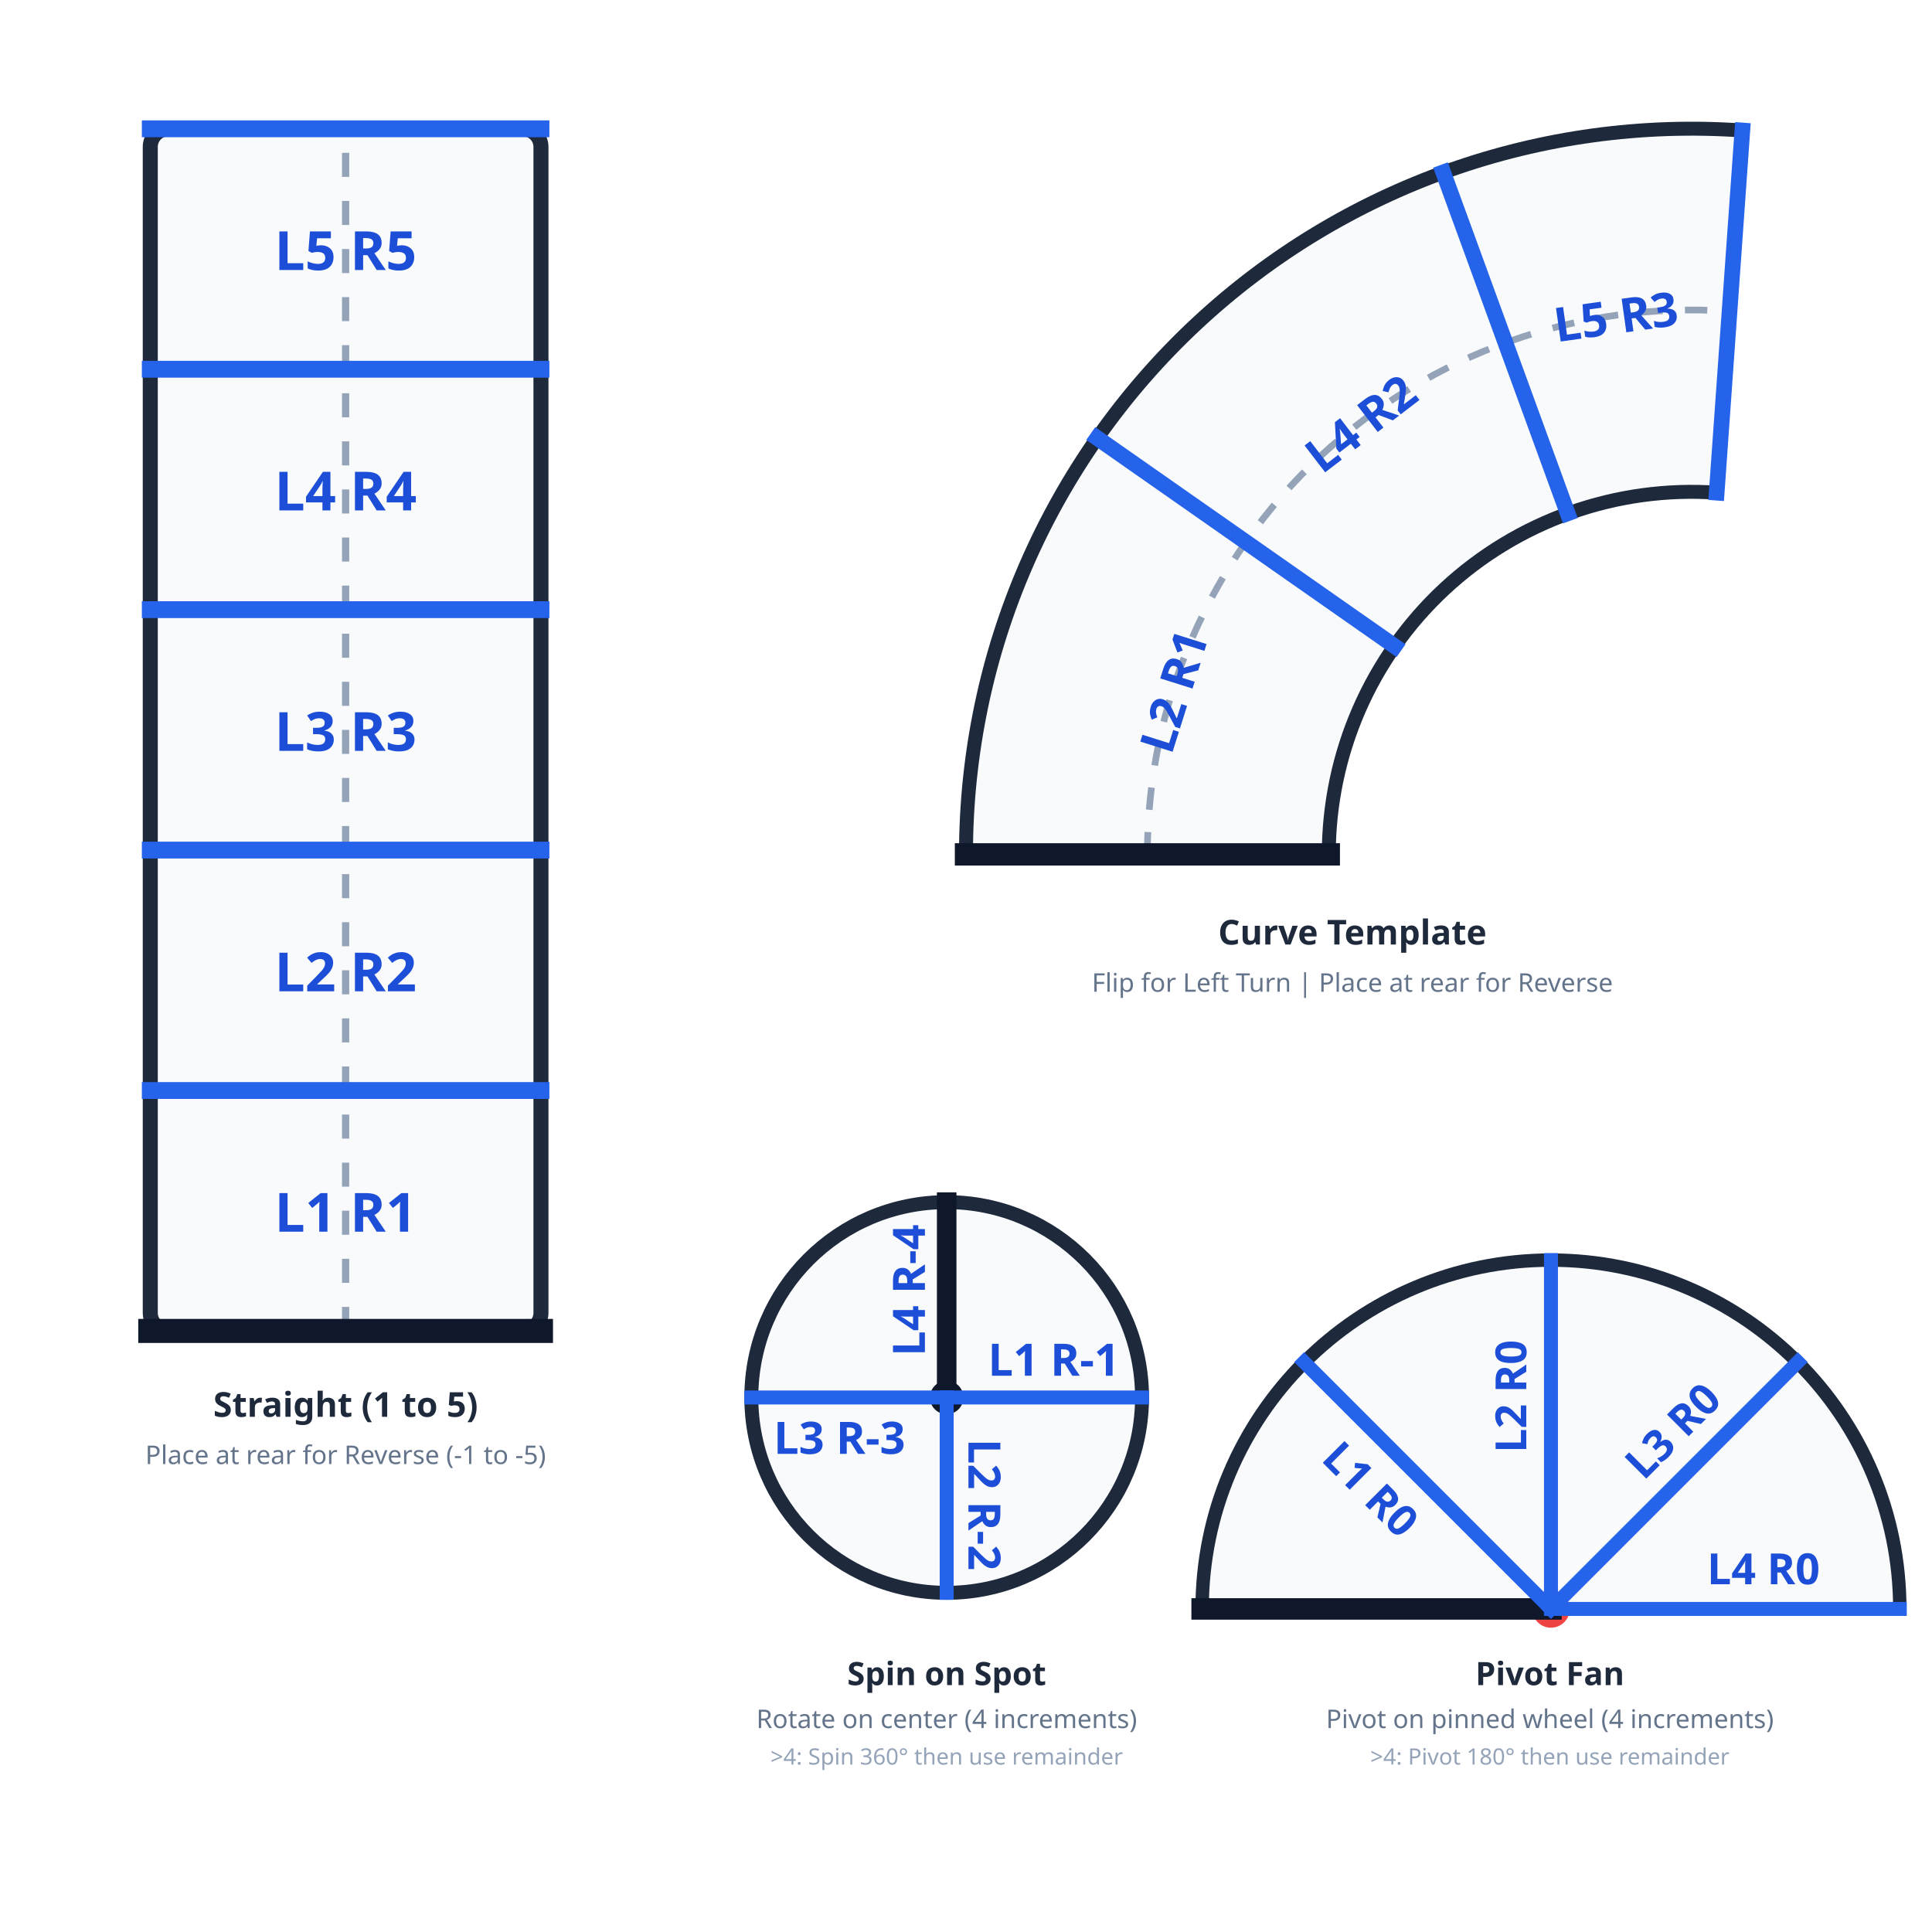
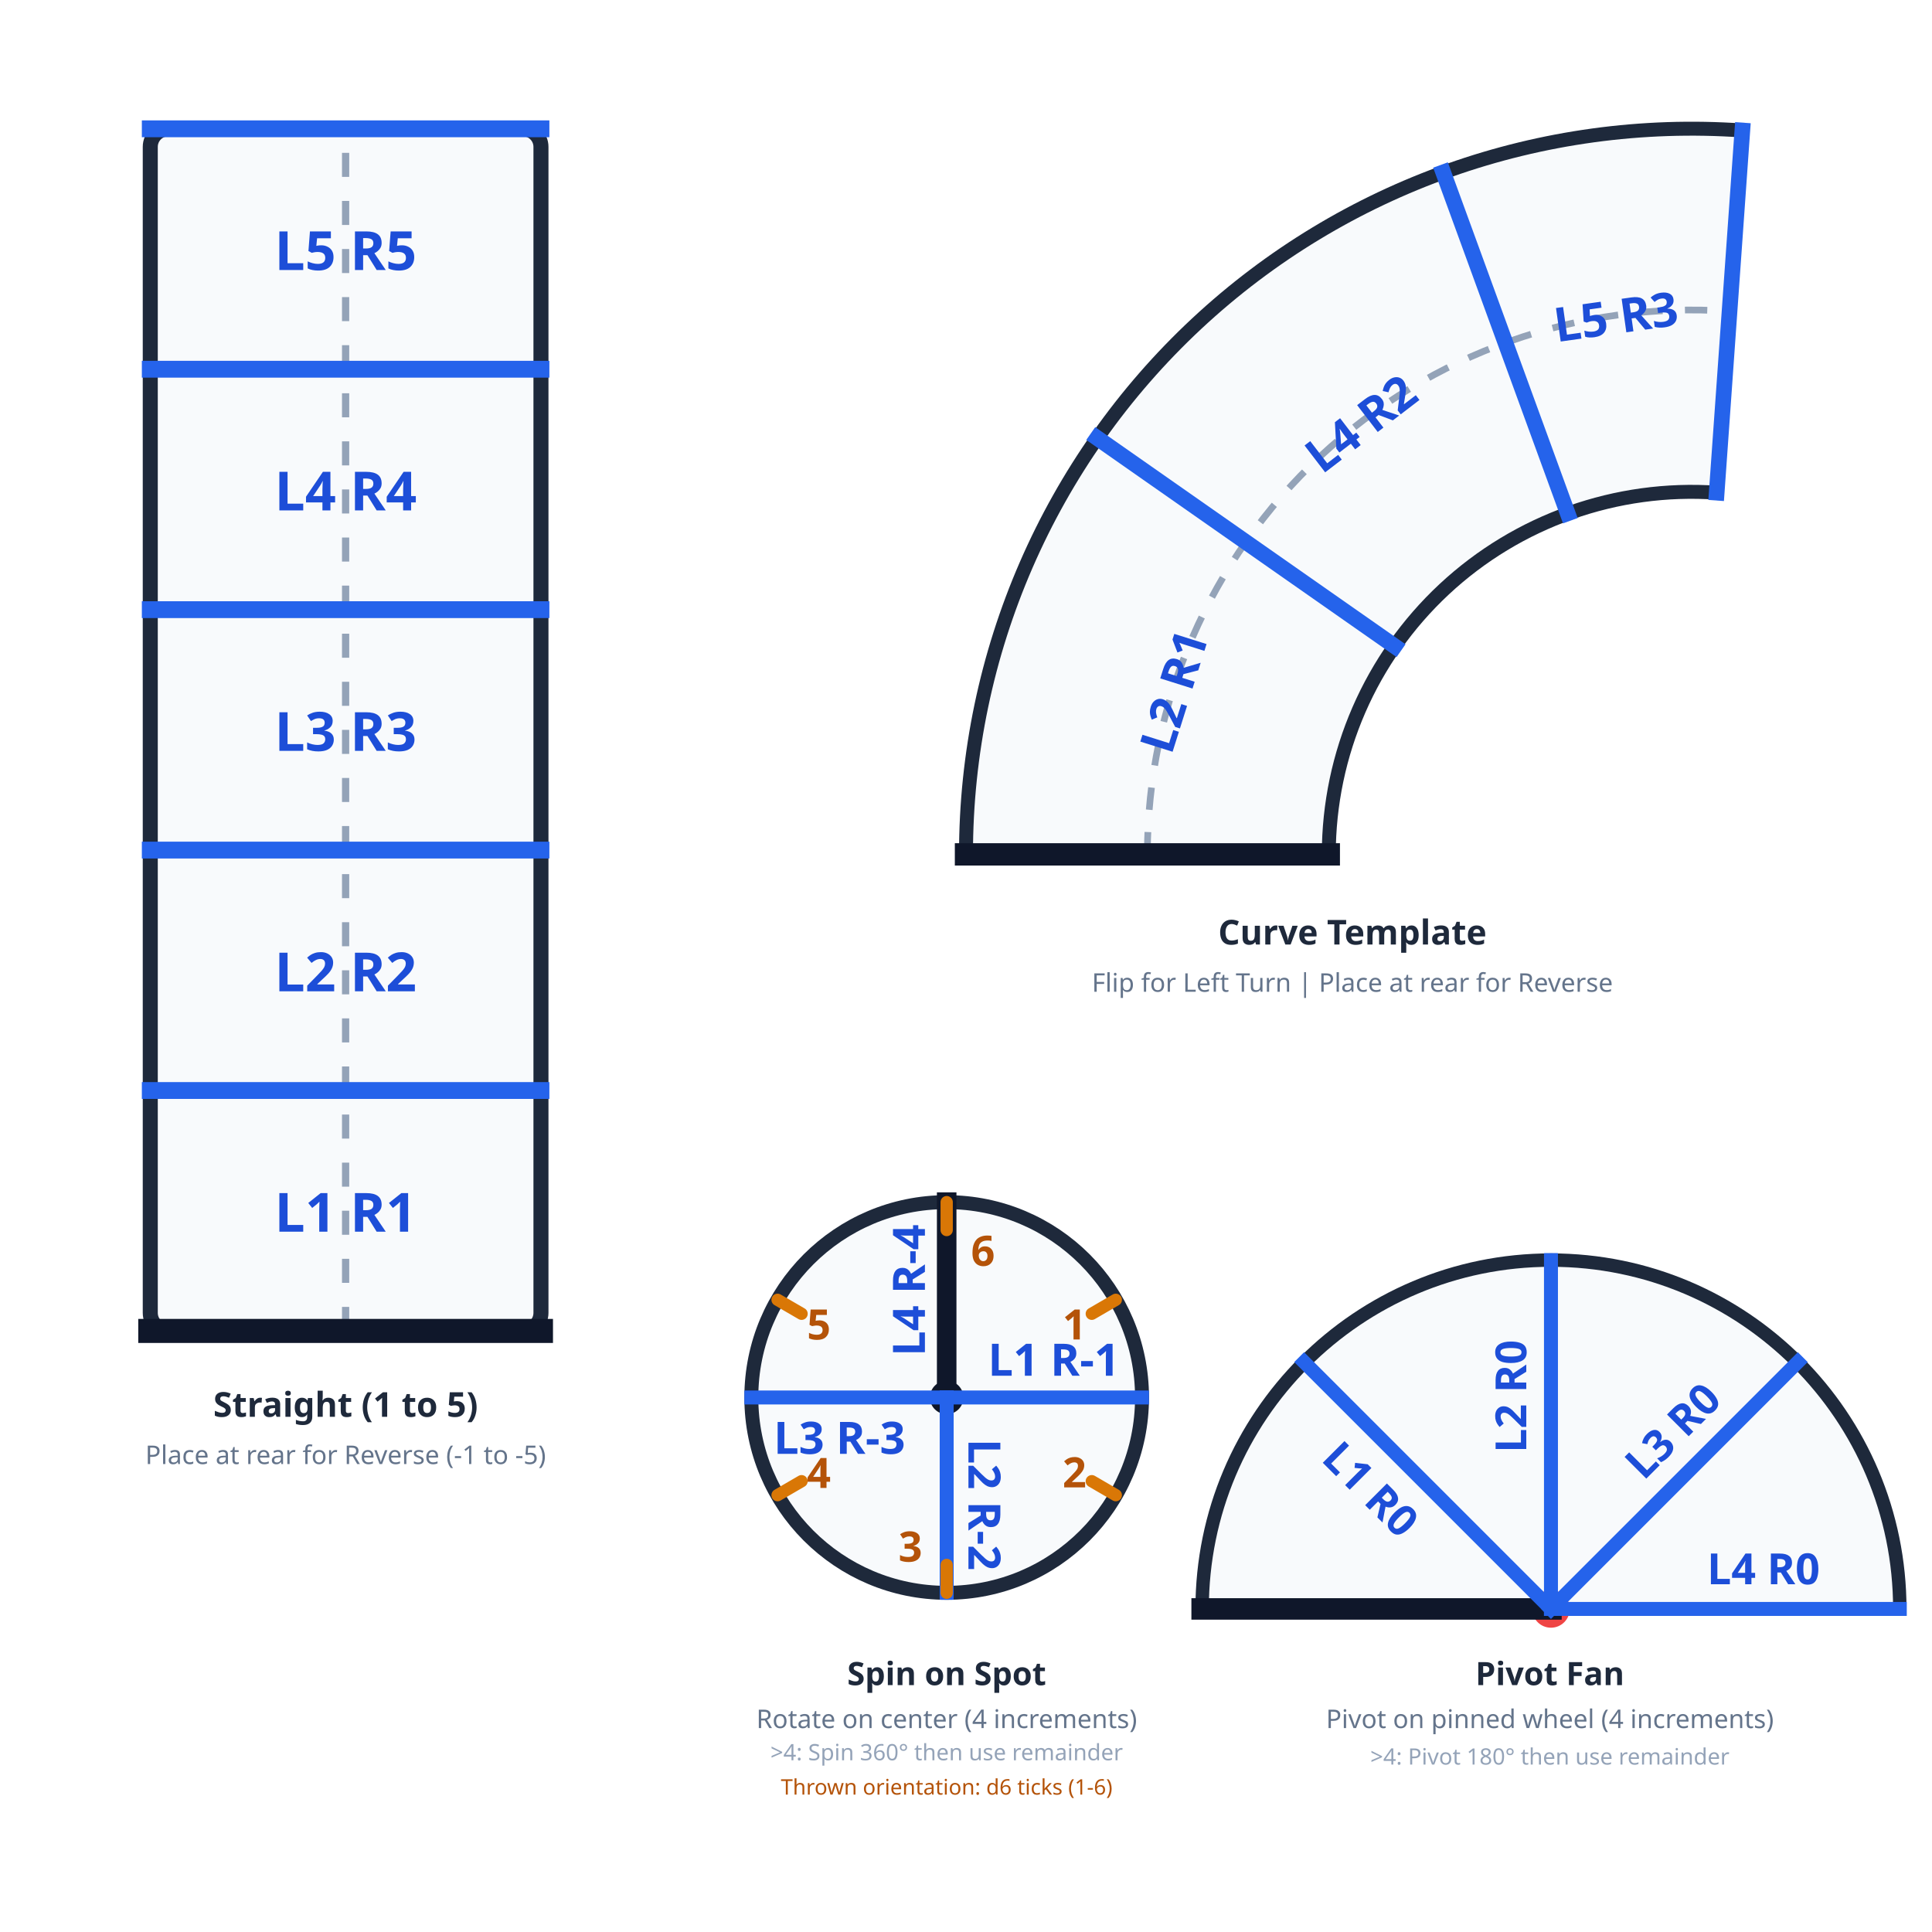
<svg xmlns="http://www.w3.org/2000/svg" viewBox="0 0 900 900" width="900" height="900">
  <rect width="100%" height="100%" fill="#ffffff" />
  <g transform="translate(70, 60) scale(2.8)">
    <g id="template_straight">
      <rect x="0.0" y="0.0" width="65.0" height="200.0" fill="#f8fafc" stroke="#1e293b" stroke-width="2.5" rx="3" />
      <line x1="32.5" y1="200.0" x2="32.5" y2="0.0" stroke="#94a3b8" stroke-width="1.2" stroke-dasharray="4,4" />
      <line x1="0.0" y1="200.0" x2="65.0" y2="200.0" stroke="#0f172a" stroke-width="4.0" stroke-linecap="square" />
      <line x1="0.0" y1="160.0" x2="65.0" y2="160.0" stroke="#2563eb" stroke-width="2.8" stroke-linecap="square" />
      <g transform="translate(32.5, 180.0)">
        <text x="0" y="0" font-family="sans-serif" font-size="9" font-weight="bold" fill="#1d4ed8" text-anchor="middle" dominant-baseline="central">L1 R1</text>
      </g>
      <line x1="0.0" y1="120.0" x2="65.0" y2="120.0" stroke="#2563eb" stroke-width="2.8" stroke-linecap="square" />
      <g transform="translate(32.5, 140.0)">
        <text x="0" y="0" font-family="sans-serif" font-size="9" font-weight="bold" fill="#1d4ed8" text-anchor="middle" dominant-baseline="central">L2 R2</text>
      </g>
      <line x1="0.0" y1="80.0" x2="65.0" y2="80.0" stroke="#2563eb" stroke-width="2.8" stroke-linecap="square" />
      <g transform="translate(32.5, 100.0)">
        <text x="0" y="0" font-family="sans-serif" font-size="9" font-weight="bold" fill="#1d4ed8" text-anchor="middle" dominant-baseline="central">L3 R3</text>
      </g>
      <line x1="0.0" y1="40.0" x2="65.0" y2="40.0" stroke="#2563eb" stroke-width="2.8" stroke-linecap="square" />
      <g transform="translate(32.5, 60.0)">
        <text x="0" y="0" font-family="sans-serif" font-size="9" font-weight="bold" fill="#1d4ed8" text-anchor="middle" dominant-baseline="central">L4 R4</text>
      </g>
      <line x1="0.0" y1="0.0" x2="65.0" y2="0.0" stroke="#2563eb" stroke-width="2.8" stroke-linecap="square" />
      <g transform="translate(32.5, 20.0)">
        <text x="0" y="0" font-family="sans-serif" font-size="9" font-weight="bold" fill="#1d4ed8" text-anchor="middle" dominant-baseline="central">L5 R5</text>
      </g>
    </g>
  </g>
  <g transform="translate(450, 60) scale(2.6)">
    <g id="template_curve_medium">
      <path d="M 0.0 130.0 A 130.0 130.0 0 0 1 139.1 0.3 L 134.5 65.2 A 65.0 65.0 0 0 0 65.0 130.0 Z" fill="#f8fafc" stroke="#1e293b" stroke-width="2.5" />
      <path d="M 32.5 130.0 A 97.5 97.5 0 0 1 136.8 32.7" fill="none" stroke="#94a3b8" stroke-width="1.2" stroke-dasharray="4,4" />
      <line x1="0.0" y1="130.0" x2="65.0" y2="130.0" stroke="#0f172a" stroke-width="4.0" stroke-linecap="square" />
      <line x1="76.8" y1="92.7" x2="23.5" y2="55.4" stroke="#2563eb" stroke-width="2.8" stroke-linecap="square" />
      <g transform="translate(37.0, 100.7) rotate(-72.5)">
        <text x="0" y="0" font-family="sans-serif" font-size="8.5" font-weight="bold" fill="#1d4ed8" text-anchor="middle" dominant-baseline="central">L2 R1</text>
      </g>
      <line x1="107.8" y1="68.9" x2="85.5" y2="7.8" stroke="#2563eb" stroke-width="2.8" stroke-linecap="square" />
      <g transform="translate(70.6, 52.6) rotate(-37.5)">
        <text x="0" y="0" font-family="sans-serif" font-size="8.5" font-weight="bold" fill="#1d4ed8" text-anchor="middle" dominant-baseline="central">L4 R2</text>
      </g>
      <line x1="134.5" y1="65.2" x2="139.1" y2="0.3" stroke="#2563eb" stroke-width="2.8" stroke-linecap="square" />
      <g transform="translate(116.4, 33.4) rotate(-8.0)">
        <text x="0" y="0" font-family="sans-serif" font-size="8.5" font-weight="bold" fill="#1d4ed8" text-anchor="middle" dominant-baseline="central">L5 R3</text>
      </g>
    </g>
  </g>
  <g transform="translate(350, 560) scale(2.6)">
    <g id="template_spin">
      <circle cx="35.0" cy="35.0" r="35.0" fill="#f8fafc" stroke="#1e293b" stroke-width="2.5" />
      <circle cx="35.0" cy="35.0" r="3" fill="#0f172a" />
      <line x1="35.0" y1="35.0" x2="35.0" y2="0.0" stroke="#0f172a" stroke-width="3.5" stroke-linecap="square" />
      <line x1="35.0" y1="35.0" x2="70.0" y2="35.0" stroke="#2563eb" stroke-width="2.5" stroke-linecap="square" />
      <line x1="35.0" y1="35.0" x2="35.0" y2="70.0" stroke="#2563eb" stroke-width="2.5" stroke-linecap="square" />
      <line x1="35.0" y1="35.0" x2="0.0" y2="35.0" stroke="#2563eb" stroke-width="2.5" stroke-linecap="square" />
+       <line x1="61.0" y1="20.0" x2="65.3" y2="17.5" stroke="#d97706" stroke-width="2.2" stroke-linecap="round" />
+       <g transform="translate(57.9, 21.7)">
+         <text x="0" y="0" font-family="sans-serif" font-size="7.5" font-weight="bold" fill="#b45309" text-anchor="middle" dominant-baseline="central">1</text>
+       </g>
+       <line x1="61.0" y1="50.0" x2="65.3" y2="52.5" stroke="#d97706" stroke-width="2.2" stroke-linecap="round" />
+       <g transform="translate(57.9, 48.2)">
+         <text x="0" y="0" font-family="sans-serif" font-size="7.5" font-weight="bold" fill="#b45309" text-anchor="middle" dominant-baseline="central">2</text>
+       </g>
+       <line x1="35.0" y1="65.0" x2="35.0" y2="70.0" stroke="#d97706" stroke-width="2.2" stroke-linecap="round" />
+       <g transform="translate(28.5, 61.5)">
+         <text x="0" y="0" font-family="sans-serif" font-size="7.5" font-weight="bold" fill="#b45309" text-anchor="middle" dominant-baseline="central">3</text>
+       </g>
+       <line x1="9.0" y1="50.0" x2="4.7" y2="52.5" stroke="#d97706" stroke-width="2.2" stroke-linecap="round" />
+       <g transform="translate(12.1, 48.3)">
+         <text x="0" y="0" font-family="sans-serif" font-size="7.5" font-weight="bold" fill="#b45309" text-anchor="middle" dominant-baseline="central">4</text>
+       </g>
+       <line x1="9.0" y1="20.0" x2="4.7" y2="17.5" stroke="#d97706" stroke-width="2.2" stroke-linecap="round" />
+       <g transform="translate(12.1, 21.7)">
+         <text x="0" y="0" font-family="sans-serif" font-size="7.5" font-weight="bold" fill="#b45309" text-anchor="middle" dominant-baseline="central">5</text>
+       </g>
+       <line x1="35.0" y1="5.0" x2="35.0" y2="0.0" stroke="#d97706" stroke-width="2.2" stroke-linecap="round" />
+       <g transform="translate(41.5, 8.5)">
+         <text x="0" y="0" font-family="sans-serif" font-size="7.5" font-weight="bold" fill="#b45309" text-anchor="middle" dominant-baseline="central">6</text>
+       </g>
      <g transform="translate(54.2, 28.0)">
        <text x="0" y="0" font-family="sans-serif" font-size="8" font-weight="bold" fill="#1d4ed8" text-anchor="middle" dominant-baseline="central">L1 R-1</text>
      </g>
      <g transform="translate(42.0, 54.2) rotate(90)">
        <text x="0" y="0" font-family="sans-serif" font-size="8" font-weight="bold" fill="#1d4ed8" text-anchor="middle" dominant-baseline="central">L2 R-2</text>
      </g>
      <g transform="translate(15.8, 42.0)">
        <text x="0" y="0" font-family="sans-serif" font-size="8" font-weight="bold" fill="#1d4ed8" text-anchor="middle" dominant-baseline="central">L3 R-3</text>
      </g>
      <g transform="translate(28.0, 15.8) rotate(-90)">
        <text x="0" y="0" font-family="sans-serif" font-size="8" font-weight="bold" fill="#1d4ed8" text-anchor="middle" dominant-baseline="central">L4 R-4</text>
      </g>
    </g>
  </g>
  <g transform="translate(560, 587) scale(2.5)">
    <g id="template_pivot">
      <path d="M 65.0 65.0 L 0.0 65.0 A 65.0 65.0 0 0 1 130.0 65.0 Z" fill="#f8fafc" stroke="#1e293b" stroke-width="2.5" />
      <circle cx="65.0" cy="65.0" r="3.5" fill="#ef4444" />
      <line x1="0.0" y1="65.0" x2="65.0" y2="65.0" stroke="#0f172a" stroke-width="4.0" stroke-linecap="square" />
      <line x1="65.0" y1="65.0" x2="19.0" y2="19.0" stroke="#2563eb" stroke-width="2.6" stroke-linecap="square" />
      <g transform="translate(31.6, 42.5) rotate(45.0)">
        <text x="0" y="0" font-family="sans-serif" font-size="8" font-weight="bold" fill="#1d4ed8" text-anchor="middle" dominant-baseline="central">L1 R0</text>
      </g>
      <line x1="65.0" y1="65.0" x2="65.0" y2="0.0" stroke="#2563eb" stroke-width="2.6" stroke-linecap="square" />
      <g transform="translate(57.3, 25.4) rotate(-90.0)">
        <text x="0" y="0" font-family="sans-serif" font-size="8" font-weight="bold" fill="#1d4ed8" text-anchor="middle" dominant-baseline="central">L2 R0</text>
      </g>
      <line x1="65.0" y1="65.0" x2="111.0" y2="19.0" stroke="#2563eb" stroke-width="2.6" stroke-linecap="square" />
      <g transform="translate(87.5, 31.6) rotate(-45.0)">
        <text x="0" y="0" font-family="sans-serif" font-size="8" font-weight="bold" fill="#1d4ed8" text-anchor="middle" dominant-baseline="central">L3 R0</text>
      </g>
      <line x1="65.0" y1="65.0" x2="130.0" y2="65.0" stroke="#2563eb" stroke-width="2.6" stroke-linecap="square" />
      <g transform="translate(104.6, 57.3) rotate(0.0)">
        <text x="0" y="0" font-family="sans-serif" font-size="8" font-weight="bold" fill="#1d4ed8" text-anchor="middle" dominant-baseline="central">L4 R0</text>
      </g>
    </g>
  </g>
  <g font-family="sans-serif" fill="#1e293b">
    <text x="161" y="660" font-size="16" font-weight="bold" text-anchor="middle">Straight (1 to 5)</text>
    <text x="161" y="682" font-size="12" fill="#64748b" text-anchor="middle">Place at rear for Reverse (-1 to -5)</text>
    <text x="630" y="440" font-size="16" font-weight="bold" text-anchor="middle">Curve Template</text>
    <text x="630" y="462" font-size="12" fill="#64748b" text-anchor="middle">Flip for Left Turn | Place at rear for Reverse</text>
    <text x="441" y="785" font-size="15" font-weight="bold" text-anchor="middle">Spin on Spot</text>
    <text x="441" y="805" font-size="12" fill="#64748b" text-anchor="middle">Rotate on center (4 increments)</text>
-     <text x="441" y="822" font-size="10.5" fill="#94a3b8" text-anchor="middle">&gt;4: Spin 360° then use remainder</text>
+     <text x="441" y="820" font-size="10.5" fill="#94a3b8" text-anchor="middle">&gt;4: Spin 360° then use remainder</text>
+     <text x="441" y="836" font-size="10" fill="#b45309" text-anchor="middle">Thrown orientation: d6 ticks (1-6)</text>
    <text x="722" y="785" font-size="15" font-weight="bold" text-anchor="middle">Pivot Fan</text>
    <text x="722" y="805" font-size="12" fill="#64748b" text-anchor="middle">Pivot on pinned wheel (4 increments)</text>
    <text x="722" y="822" font-size="10.5" fill="#94a3b8" text-anchor="middle">&gt;4: Pivot 180° then use remainder</text>
  </g>
</svg>
